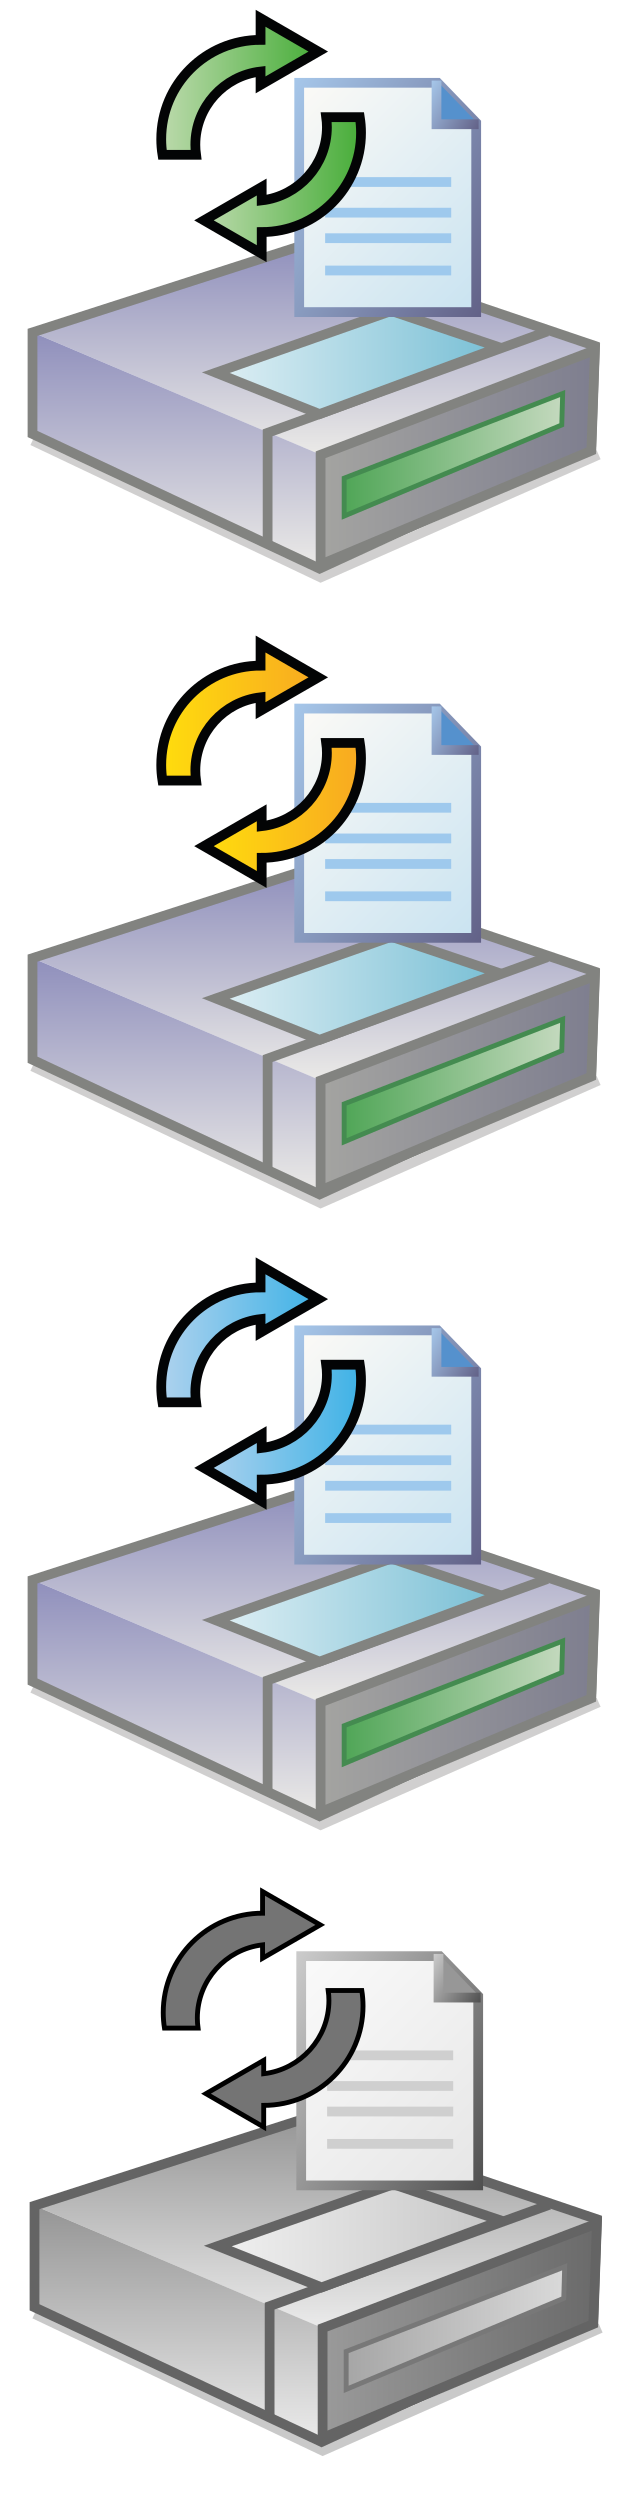
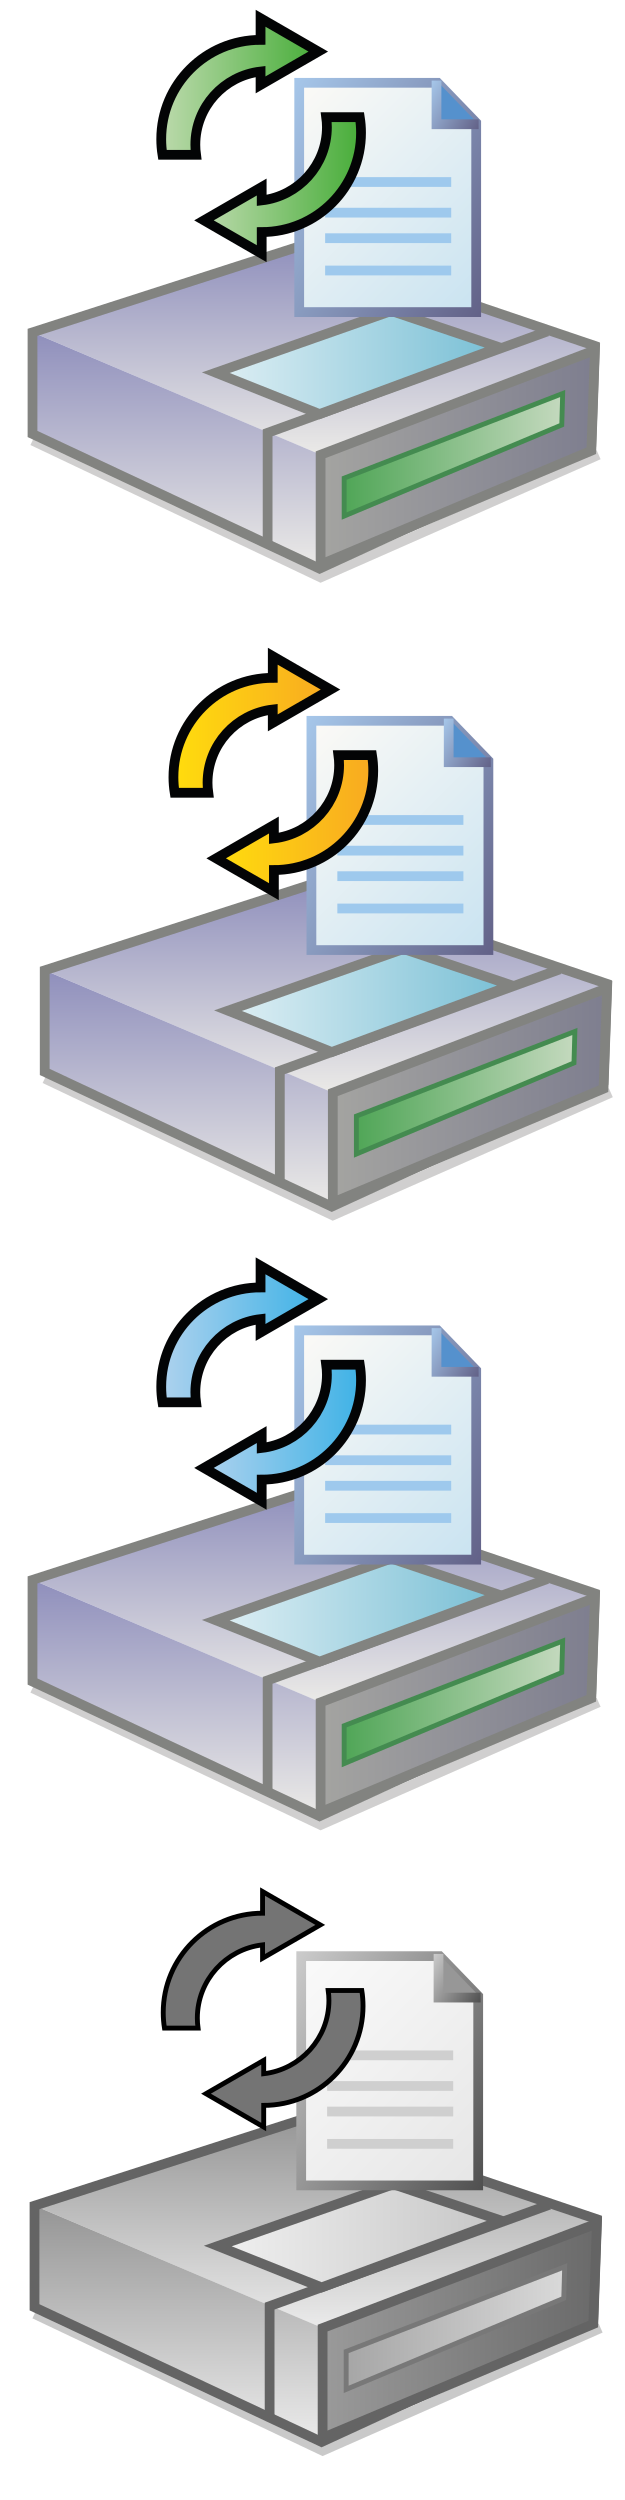
<svg xmlns="http://www.w3.org/2000/svg" version="1.1" id="Calque_1" x="0px" y="0px" viewBox="0 0 512 2048" style="enable-background:new 0 0 512 2048;" xml:space="preserve">
  <style type="text/css">
	.st0{opacity:0.5;fill:none;stroke:#A1A09F;stroke-width:8;stroke-miterlimit:10;enable-background:new    ;}
	.st1{fill:url(#SVGID_1_);}
- 	.st2{fill:url(#SVGID_00000052096409338426866280000008748286413681772211_);}
+ 	.st2{fill:url(#SVGID_00000036232498838985445360000010312061856575574172_);}
	.st3{fill:none;stroke:#020203;stroke-miterlimit:10;}
	.st4{fill:none;stroke:#828380;stroke-width:8;stroke-miterlimit:10;}
- 	.st5{fill:url(#SVGID_00000070835173098203817820000011270848538480117401_);stroke:#828380;stroke-width:8;stroke-miterlimit:10;}
- 	.st6{fill:url(#SVGID_00000099655155365877483890000000432752465444300965_);stroke:#448B50;stroke-width:4;stroke-miterlimit:10;}
- 	.st7{fill:url(#SVGID_00000146471293640277037990000007848960139076585877_);stroke:#828380;stroke-width:8;stroke-miterlimit:10;}
- 	
- 		.st8{fill:url(#SVGID_00000039824564187447028090000010091089169394859946_);stroke:url(#SVGID_00000005228123212165036830000016719743169055767221_);stroke-width:8;stroke-miterlimit:10;}
- 	.st9{fill:#5591CD;stroke:url(#SVGID_00000034075735728753077640000010369935847147012764_);stroke-width:8;stroke-miterlimit:10;}
+ 	.st5{fill:url(#SVGID_00000030471945000081208140000002657403573727525563_);stroke:#828380;stroke-width:8;stroke-miterlimit:10;}
+ 	.st6{fill:url(#SVGID_00000018210312082239600530000004579948698978572437_);stroke:#448B50;stroke-width:4;stroke-miterlimit:10;}
+ 	.st7{fill:url(#SVGID_00000076593930070312905810000005441239025283166598_);stroke:#828380;stroke-width:8;stroke-miterlimit:10;}
+ 	
+ 		.st8{fill:url(#SVGID_00000096049621814508442120000011478295645793555848_);stroke:url(#SVGID_00000173124532239755664980000016071496672148682680_);stroke-width:8;stroke-miterlimit:10;}
+ 	.st9{fill:#5591CD;stroke:url(#SVGID_00000165233444418631626380000010978132022517726892_);stroke-width:8;stroke-miterlimit:10;}
	.st10{fill:none;stroke:#9EC9ED;stroke-width:8;stroke-miterlimit:10;}
- 	.st11{fill:url(#SVGID_00000179612914713266614490000007779066817954038660_);stroke:#030405;stroke-width:8;stroke-miterlimit:10;}
- 	.st12{fill:url(#SVGID_00000154410067246294546940000008254757374874620802_);stroke:#030405;stroke-width:8;stroke-miterlimit:10;}
- 	.st13{fill:url(#SVGID_00000021827922556592310520000008832728890995880342_);}
- 	.st14{fill:url(#SVGID_00000042713130847217534660000010685589019390818218_);}
- 	.st15{fill:url(#SVGID_00000029726573606646154820000007040943067555910787_);stroke:#828380;stroke-width:8;stroke-miterlimit:10;}
- 	.st16{fill:url(#SVGID_00000182496067924910646580000013767092565963342511_);stroke:#448B50;stroke-width:4;stroke-miterlimit:10;}
- 	.st17{fill:url(#SVGID_00000154408530810883121490000004774393206346857625_);stroke:#828380;stroke-width:8;stroke-miterlimit:10;}
- 	
- 		.st18{fill:url(#SVGID_00000067947396366793070340000003180534123267780275_);stroke:url(#SVGID_00000084518170249365846090000006397362171722992533_);stroke-width:8;stroke-miterlimit:10;}
- 	.st19{fill:#5591CD;stroke:url(#SVGID_00000090286169857660237050000012853997651672023681_);stroke-width:8;stroke-miterlimit:10;}
- 	.st20{fill:url(#SVGID_00000098937206283148292390000005841523813815599282_);stroke:#030405;stroke-width:8;stroke-miterlimit:10;}
- 	.st21{fill:url(#SVGID_00000019680371805729889370000005645756278505301166_);stroke:#030405;stroke-width:8;stroke-miterlimit:10;}
+ 	.st11{fill:url(#SVGID_00000155859630316858421130000000044979771815229866_);stroke:#030405;stroke-width:8;stroke-miterlimit:10;}
+ 	.st12{fill:url(#SVGID_00000183242920010599159410000013875694914859442573_);stroke:#030405;stroke-width:8;stroke-miterlimit:10;}
+ 	.st13{fill:url(#SVGID_00000167386885058143413290000001449580190299007619_);}
+ 	.st14{fill:url(#SVGID_00000103260040949656870790000013606563986352158610_);}
+ 	.st15{fill:url(#SVGID_00000142869115001552012850000009706415558990701758_);stroke:#828380;stroke-width:8;stroke-miterlimit:10;}
+ 	.st16{fill:url(#SVGID_00000072245486271734322790000012978937228544864663_);stroke:#448B50;stroke-width:4;stroke-miterlimit:10;}
+ 	.st17{fill:url(#SVGID_00000116205302302234066620000008920678747452021427_);stroke:#828380;stroke-width:8;stroke-miterlimit:10;}
+ 	
+ 		.st18{fill:url(#SVGID_00000036253480762724137370000006372843462540977808_);stroke:url(#SVGID_00000145773013850340283050000010983267479529014456_);stroke-width:8;stroke-miterlimit:10;}
+ 	.st19{fill:#5591CD;stroke:url(#SVGID_00000052092464266263717450000009028017457665817000_);stroke-width:8;stroke-miterlimit:10;}
+ 	.st20{fill:url(#SVGID_00000143584112241840013970000001617365745787445393_);stroke:#030405;stroke-width:8;stroke-miterlimit:10;}
+ 	.st21{fill:url(#SVGID_00000117643064668109157160000005707677583413261196_);stroke:#030405;stroke-width:8;stroke-miterlimit:10;}
	.st22{opacity:0.5;fill:none;stroke:#949494;stroke-width:8;stroke-miterlimit:10;enable-background:new    ;}
- 	.st23{fill:url(#SVGID_00000134247757942576951100000006280914513874789015_);}
- 	.st24{fill:url(#SVGID_00000067919525133191201330000010774892633316796345_);}
+ 	.st23{fill:url(#SVGID_00000183965653177942135390000002934306759787211662_);}
+ 	.st24{fill:url(#SVGID_00000018933026003207568460000000469190015430674877_);}
	.st25{fill:none;stroke:#000000;stroke-miterlimit:10;}
	.st26{fill:none;stroke:#646464;stroke-width:8;stroke-miterlimit:10;}
- 	.st27{fill:url(#SVGID_00000106116008293524581680000012593265374985009339_);stroke:#646464;stroke-width:8;stroke-miterlimit:10;}
- 	.st28{fill:url(#SVGID_00000039103871713780681050000015941707520713708438_);stroke:#787878;stroke-width:4;stroke-miterlimit:10;}
- 	.st29{fill:url(#SVGID_00000069385726386551935220000006604352706654803370_);stroke:#646464;stroke-width:8;stroke-miterlimit:10;}
- 	
- 		.st30{fill:url(#SVGID_00000126320593777602889000000015471161252642340796_);stroke:url(#SVGID_00000075151959557247394960000010276436809933298071_);stroke-width:8;stroke-miterlimit:10;}
- 	.st31{fill:#979797;stroke:url(#SVGID_00000056396088894595328740000003559315795077941649_);stroke-width:8;stroke-miterlimit:10;}
+ 	.st27{fill:url(#SVGID_00000060734629480923744190000007798545497197061550_);stroke:#646464;stroke-width:8;stroke-miterlimit:10;}
+ 	.st28{fill:url(#SVGID_00000125560850902606195870000006079233768156266630_);stroke:#787878;stroke-width:4;stroke-miterlimit:10;}
+ 	.st29{fill:url(#SVGID_00000012444627363243248730000015387702363154980258_);stroke:#646464;stroke-width:8;stroke-miterlimit:10;}
+ 	
+ 		.st30{fill:url(#SVGID_00000121280271929826512700000005389278858977366690_);stroke:url(#SVGID_00000132787279960635635180000011879136024840023213_);stroke-width:8;stroke-miterlimit:10;}
+ 	.st31{fill:#979797;stroke:url(#SVGID_00000072964657782778907930000010071207637567144111_);stroke-width:8;stroke-miterlimit:10;}
	.st32{fill:none;stroke:#CFCFCF;stroke-width:8;stroke-miterlimit:10;}
	.st33{fill:#747474;stroke:#000000;stroke-width:4;stroke-miterlimit:10;}
- 	.st34{fill:url(#SVGID_00000113344629707588215770000010254128267143562886_);}
- 	.st35{fill:url(#SVGID_00000182516737923629424790000000736819015929178531_);}
- 	.st36{fill:url(#SVGID_00000039817995237108530470000015390379232470706834_);stroke:#828380;stroke-width:8;stroke-miterlimit:10;}
- 	.st37{fill:url(#SVGID_00000149348860835118887550000016242797891944319123_);stroke:#448B50;stroke-width:4;stroke-miterlimit:10;}
- 	.st38{fill:url(#SVGID_00000093893244211147113460000005688473136258073519_);stroke:#828380;stroke-width:8;stroke-miterlimit:10;}
- 	
- 		.st39{fill:url(#SVGID_00000041986114384533518220000015600968583639852180_);stroke:url(#SVGID_00000025428668549537559800000000302572381612987281_);stroke-width:8;stroke-miterlimit:10;}
- 	.st40{fill:#5591CD;stroke:url(#SVGID_00000023983034711919659770000001924842138839448767_);stroke-width:8;stroke-miterlimit:10;}
- 	.st41{fill:url(#SVGID_00000023961493832585087100000002583498274531049643_);stroke:#030405;stroke-width:8;stroke-miterlimit:10;}
- 	.st42{fill:url(#SVGID_00000087386504037292919300000002690048619099941006_);stroke:#030405;stroke-width:8;stroke-miterlimit:10;}
+ 	.st34{fill:url(#SVGID_00000026853178583573427770000009345445042709363875_);}
+ 	.st35{fill:url(#SVGID_00000181766830214757772640000015452540678902775939_);}
+ 	.st36{fill:url(#SVGID_00000111182156840454054270000018379720308623587713_);stroke:#828380;stroke-width:8;stroke-miterlimit:10;}
+ 	.st37{fill:url(#SVGID_00000112625067031742505670000001734020071223870097_);stroke:#448B50;stroke-width:4;stroke-miterlimit:10;}
+ 	.st38{fill:url(#SVGID_00000101093102106640435190000008339900833946406577_);stroke:#828380;stroke-width:8;stroke-miterlimit:10;}
+ 	
+ 		.st39{fill:url(#SVGID_00000140729795352274229550000018181341141018758790_);stroke:url(#SVGID_00000057841102229381078000000000537828960775894931_);stroke-width:8;stroke-miterlimit:10;}
+ 	.st40{fill:#5591CD;stroke:url(#SVGID_00000030464590626980540710000012986268764300473774_);stroke-width:8;stroke-miterlimit:10;}
+ 	.st41{fill:url(#SVGID_00000171703651141461224890000016013133990001777053_);stroke:#030405;stroke-width:8;stroke-miterlimit:10;}
+ 	.st42{fill:url(#SVGID_00000031184522232017791690000005994095937640026804_);stroke:#030405;stroke-width:8;stroke-miterlimit:10;}
</style>
  <polyline class="st0" points="26.63,360.96 262.64,473.01 490.41,372.55 " />
-   <linearGradient id="SVGID_1_" gradientUnits="userSpaceOnUse" x1="257.69" y1="1851.715" x2="257.69" y2="1677.455" gradientTransform="matrix(1 0 0 -1 0 2050)">
+   <linearGradient id="SVGID_1_" gradientUnits="userSpaceOnUse" x1="257.69" y1="-1083.71" x2="257.69" y2="-909.45" gradientTransform="matrix(1 0 0 1 0 1282)">
    <stop offset="0" style="stop-color:#8F8FBC" />
    <stop offset="1" style="stop-color:#EBEAE7" />
  </linearGradient>
  <polygon class="st1" points="28.04,272.87 246.78,198.29 487.34,283.37 262.64,372.55 " />
-   <linearGradient id="SVGID_00000038408210278073513190000017549460408667033729_" gradientUnits="userSpaceOnUse" x1="144.21" y1="1777.725" x2="144.21" y2="1584.185" gradientTransform="matrix(1 0 0 -1 0 2050)">
-     <stop offset="0" style="stop-color:#8F8FBC" />
-     <stop offset="1" style="stop-color:#EBEAE7" />
-   </linearGradient>
-   <polygon style="fill:url(#SVGID_00000038408210278073513190000017549460408667033729_);" points="26.63,272.27 261.79,372.11   261.79,465.81 26.63,355.5 " />
+   <linearGradient id="SVGID_00000134963611513940413960000009806694435596974981_" gradientUnits="userSpaceOnUse" x1="144.21" y1="-1009.73" x2="144.21" y2="-816.19" gradientTransform="matrix(1 0 0 1 0 1282)">
+     <stop offset="0" style="stop-color:#8F8FBC" />
+     <stop offset="1" style="stop-color:#EBEAE7" />
+   </linearGradient>
+   <polygon style="fill:url(#SVGID_00000134963611513940413960000009806694435596974981_);" points="26.63,272.27 261.79,372.11   261.79,465.81 26.63,355.5 " />
  <path class="st3" d="M366.71,456.99" />
  <polygon class="st4" points="26.63,355.5 26.63,272.27 245.94,201.6 487.34,283.37 484.39,363.43 261.79,465.81 " />
-   <linearGradient id="SVGID_00000080177628576710688200000000352608058395348102_" gradientUnits="userSpaceOnUse" x1="262.64" y1="1675.32" x2="487.35" y2="1675.32" gradientTransform="matrix(1 0 0 -1 0 2050)">
+   <linearGradient id="SVGID_00000111889119897076360540000016121088205783563167_" gradientUnits="userSpaceOnUse" x1="262.64" y1="-907.325" x2="487.35" y2="-907.325" gradientTransform="matrix(1 0 0 1 0 1282)">
    <stop offset="0" style="stop-color:#A4A4A1" />
    <stop offset="1" style="stop-color:#7E7E8F" />
  </linearGradient>
-   <path style="fill:url(#SVGID_00000080177628576710688200000000352608058395348102_);stroke:#828380;stroke-width:8;stroke-miterlimit:10;" d="  M262.64,462.5c0-1.98,0-89.97,0-89.97l224.71-85.68l-2.95,82.37L262.64,462.5z" />
+   <path style="fill:url(#SVGID_00000111889119897076360540000016121088205783563167_);stroke:#828380;stroke-width:8;stroke-miterlimit:10;" d="  M262.64,462.5c0-1.98,0-89.97,0-89.97l224.71-85.68l-2.95,82.37L262.64,462.5z" />
  <polyline class="st4" points="219.23,447.7 219.24,354.55 448.37,271.5 " />
-   <linearGradient id="SVGID_00000026844858025550063090000009658526829972469641_" gradientUnits="userSpaceOnUse" x1="281.94" y1="1677.455" x2="460.94" y2="1677.455" gradientTransform="matrix(1 0 0 -1 0 2050)">
+   <linearGradient id="SVGID_00000148635133799892760960000016212975705093894529_" gradientUnits="userSpaceOnUse" x1="281.94" y1="-909.455" x2="460.94" y2="-909.455" gradientTransform="matrix(1 0 0 1 0 1282)">
    <stop offset="0" style="stop-color:#50A657" />
    <stop offset="1" style="stop-color:#C4D9BE" />
  </linearGradient>
-   <polygon style="fill:url(#SVGID_00000026844858025550063090000009658526829972469641_);stroke:#448B50;stroke-width:4;stroke-miterlimit:10;" points="  281.94,391.69 460.94,322.35 460.2,348.12 281.94,422.74 " />
-   <linearGradient id="SVGID_00000124123785264409768980000004594436188314541966_" gradientUnits="userSpaceOnUse" x1="176.76" y1="1753.015" x2="409.1" y2="1753.015" gradientTransform="matrix(1 0 0 -1 0 2050)">
+   <polygon style="fill:url(#SVGID_00000148635133799892760960000016212975705093894529_);stroke:#448B50;stroke-width:4;stroke-miterlimit:10;" points="  281.94,391.69 460.94,322.35 460.2,348.12 281.94,422.74 " />
+   <linearGradient id="SVGID_00000036959110624677812760000003292456536780734863_" gradientUnits="userSpaceOnUse" x1="176.76" y1="-985.02" x2="409.1" y2="-985.02" gradientTransform="matrix(1 0 0 1 0 1282)">
    <stop offset="0" style="stop-color:#DFEFF4" />
    <stop offset="1" style="stop-color:#78BFD5" />
  </linearGradient>
-   <polygon style="fill:url(#SVGID_00000124123785264409768980000004594436188314541966_);stroke:#828380;stroke-width:8;stroke-miterlimit:10;" points="  176.76,305.31 320.56,254.75 409.1,284.54 261.79,339.21 " />
-   <linearGradient id="SVGID_00000141440403521552938230000018278859001411119746_" gradientUnits="userSpaceOnUse" x1="226.516" y1="1963.565" x2="392.921" y2="1797.16" gradientTransform="matrix(1 0 0 -1 0 2050)">
+   <polygon style="fill:url(#SVGID_00000036959110624677812760000003292456536780734863_);stroke:#828380;stroke-width:8;stroke-miterlimit:10;" points="  176.76,305.31 320.56,254.75 409.1,284.54 261.79,339.21 " />
+   <linearGradient id="SVGID_00000090294131712440449870000001064225960536257710_" gradientUnits="userSpaceOnUse" x1="226.515" y1="-1195.565" x2="392.92" y2="-1029.16" gradientTransform="matrix(1 0 0 1 0 1282)">
    <stop offset="0" style="stop-color:#FCFAF6" />
    <stop offset="1" style="stop-color:#C9E3F1" />
  </linearGradient>
-   <linearGradient id="SVGID_00000066516672550116006840000009167937690438684344_" gradientUnits="userSpaceOnUse" x1="213.607" y1="1938.522" x2="413.142" y2="1823.32" gradientTransform="matrix(1 0 0 -1 0 2050)">
-     <stop offset="0" style="stop-color:#A6C7EA" />
-     <stop offset="1" style="stop-color:#626187" />
-   </linearGradient>
-   <polygon style="fill:url(#SVGID_00000141440403521552938230000018278859001411119746_);stroke:url(#SVGID_00000066516672550116006840000009167937690438684344_);stroke-width:8;stroke-miterlimit:10;" points="  390.1,255.66 245.11,255.66 245.11,67.84 358.55,67.84 390.1,100.54 " />
-   <linearGradient id="SVGID_00000018224389502642391160000017031260599363509924_" gradientUnits="userSpaceOnUse" x1="345.99" y1="1970.792" x2="392.06" y2="1944.194" gradientTransform="matrix(1 0 0 -1 0 2050)">
-     <stop offset="0" style="stop-color:#A6C7EA" />
-     <stop offset="1" style="stop-color:#626187" />
-   </linearGradient>
-   <polyline style="fill:#5591CD;stroke:url(#SVGID_00000018224389502642391160000017031260599363509924_);stroke-width:8;stroke-miterlimit:10;" points="  357.6,66.03 357.57,101.77 392.08,101.77 " />
+   <linearGradient id="SVGID_00000182518395765168237840000009206835589887633054_" gradientUnits="userSpaceOnUse" x1="213.606" y1="-1170.522" x2="413.141" y2="-1055.32" gradientTransform="matrix(1 0 0 1 0 1282)">
+     <stop offset="0" style="stop-color:#A6C7EA" />
+     <stop offset="1" style="stop-color:#626187" />
+   </linearGradient>
+   <polygon style="fill:url(#SVGID_00000090294131712440449870000001064225960536257710_);stroke:url(#SVGID_00000182518395765168237840000009206835589887633054_);stroke-width:8;stroke-miterlimit:10;" points="  390.1,255.66 245.11,255.66 245.11,67.84 358.55,67.84 390.1,100.54 " />
+   <linearGradient id="SVGID_00000171691283817218233150000012511016019289038521_" gradientUnits="userSpaceOnUse" x1="345.99" y1="-1202.792" x2="392.059" y2="-1176.194" gradientTransform="matrix(1 0 0 1 0 1282)">
+     <stop offset="0" style="stop-color:#A6C7EA" />
+     <stop offset="1" style="stop-color:#626187" />
+   </linearGradient>
+   <polyline style="fill:#5591CD;stroke:url(#SVGID_00000171691283817218233150000012511016019289038521_);stroke-width:8;stroke-miterlimit:10;" points="  357.6,66.03 357.57,101.77 392.08,101.77 " />
  <line class="st10" x1="266.35" y1="149.1" x2="369.63" y2="149.1" />
  <line class="st10" x1="266.35" y1="174.21" x2="369.63" y2="174.21" />
  <line class="st10" x1="266.35" y1="195.13" x2="369.63" y2="195.13" />
  <line class="st10" x1="266.35" y1="221.6" x2="369.63" y2="221.6" />
-   <linearGradient id="SVGID_00000163052974638511907810000000759580357926826645_" gradientUnits="userSpaceOnUse" x1="132.083" y1="70.873" x2="260.739" y2="70.873">
+   <linearGradient id="SVGID_00000129163881318165727680000012470085006566184354_" gradientUnits="userSpaceOnUse" x1="132.08" y1="1977.125" x2="260.74" y2="1977.125" gradientTransform="matrix(1 0 0 -1 0 2048)">
    <stop offset="0" style="stop-color:#BCDAAC" />
    <stop offset="1" style="stop-color:#47AD39" />
  </linearGradient>
-   <path style="fill:url(#SVGID_00000163052974638511907810000000759580357926826645_);stroke:#030405;stroke-width:8;stroke-miterlimit:10;" d="  M260.74,42.25l-47.29-27.3v17.71h0c-44.94,0-81.37,36.43-81.37,81.37c0,4.35,0.35,8.61,1.01,12.77h27.5  c-0.36-2.68-0.57-5.41-0.57-8.19c0-31.01,23.36-56.54,53.43-60.02v10.96L260.74,42.25z" />
-   <linearGradient id="SVGID_00000146466419991819823930000010599129196371802253_" gradientUnits="userSpaceOnUse" x1="167.094" y1="151.9" x2="295.75" y2="151.9">
+   <path style="fill:url(#SVGID_00000129163881318165727680000012470085006566184354_);stroke:#030405;stroke-width:8;stroke-miterlimit:10;" d="  M260.74,42.25l-47.29-27.3v17.71l0,0c-44.94,0-81.37,36.43-81.37,81.37c0,4.35,0.35,8.61,1.01,12.77h27.5  c-0.36-2.68-0.57-5.41-0.57-8.19c0-31.01,23.36-56.54,53.43-60.02v10.96L260.74,42.25z" />
+   <linearGradient id="SVGID_00000108309227841477878850000005716470838746340997_" gradientUnits="userSpaceOnUse" x1="167.09" y1="1896.105" x2="295.75" y2="1896.105" gradientTransform="matrix(1 0 0 -1 0 2048)">
    <stop offset="0" style="stop-color:#BCDAAC" />
    <stop offset="1" style="stop-color:#47AD39" />
  </linearGradient>
-   <path style="fill:url(#SVGID_00000146466419991819823930000010599129196371802253_);stroke:#030405;stroke-width:8;stroke-miterlimit:10;" d="  M294.74,95.97h-27.5c0.36,2.68,0.57,5.41,0.57,8.19c0,31.01-23.36,56.54-53.43,60.02v-10.96l-47.29,27.3l47.29,27.3v-17.71h0  c44.94,0,81.37-36.43,81.37-81.37C295.75,104.4,295.4,100.14,294.74,95.97z" />
+   <path style="fill:url(#SVGID_00000108309227841477878850000005716470838746340997_);stroke:#030405;stroke-width:8;stroke-miterlimit:10;" d="  M294.74,95.97h-27.5c0.36,2.68,0.57,5.41,0.57,8.19c0,31.01-23.36,56.54-53.43,60.02v-10.96l-47.29,27.3l47.29,27.3v-17.71l0,0  c44.94,0,81.37-36.43,81.37-81.37C295.75,104.4,295.4,100.14,294.74,95.97z" />
  <polyline class="st0" points="26.63,1382.96 262.64,1495.01 490.41,1394.54 " />
-   <linearGradient id="SVGID_00000038391575565836778010000006648461379798470550_" gradientUnits="userSpaceOnUse" x1="257.69" y1="829.716" x2="257.69" y2="655.456" gradientTransform="matrix(1 0 0 -1 0 2050)">
-     <stop offset="0" style="stop-color:#8F8FBC" />
-     <stop offset="1" style="stop-color:#EBEAE7" />
-   </linearGradient>
-   <polygon style="fill:url(#SVGID_00000038391575565836778010000006648461379798470550_);" points="28.04,1294.86 246.78,1220.28   487.34,1305.36 262.64,1394.54 " />
-   <linearGradient id="SVGID_00000023264929316572982060000004233777943358654596_" gradientUnits="userSpaceOnUse" x1="144.21" y1="755.726" x2="144.21" y2="562.186" gradientTransform="matrix(1 0 0 -1 0 2050)">
-     <stop offset="0" style="stop-color:#8F8FBC" />
-     <stop offset="1" style="stop-color:#EBEAE7" />
-   </linearGradient>
-   <polygon style="fill:url(#SVGID_00000023264929316572982060000004233777943358654596_);" points="26.63,1294.27 261.79,1394.1   261.79,1487.81 26.63,1377.5 " />
+   <linearGradient id="SVGID_00000021108285169698354070000013925090301937220008_" gradientUnits="userSpaceOnUse" x1="257.69" y1="-61.72" x2="257.69" y2="112.54" gradientTransform="matrix(1 0 0 1 0 1282)">
+     <stop offset="0" style="stop-color:#8F8FBC" />
+     <stop offset="1" style="stop-color:#EBEAE7" />
+   </linearGradient>
+   <polygon style="fill:url(#SVGID_00000021108285169698354070000013925090301937220008_);" points="28.04,1294.86 246.78,1220.28   487.34,1305.36 262.64,1394.54 " />
+   <linearGradient id="SVGID_00000006694510178531834740000003611574130043347340_" gradientUnits="userSpaceOnUse" x1="144.21" y1="12.27" x2="144.21" y2="205.81" gradientTransform="matrix(1 0 0 1 0 1282)">
+     <stop offset="0" style="stop-color:#8F8FBC" />
+     <stop offset="1" style="stop-color:#EBEAE7" />
+   </linearGradient>
+   <polygon style="fill:url(#SVGID_00000006694510178531834740000003611574130043347340_);" points="26.63,1294.27 261.79,1394.1   261.79,1487.81 26.63,1377.5 " />
  <path class="st3" d="M366.71,1478.98" />
  <polygon class="st4" points="26.63,1377.5 26.63,1294.27 245.94,1223.59 487.34,1305.36 484.39,1385.42 261.79,1487.81 " />
-   <linearGradient id="SVGID_00000153698229246871164940000013325260627716750225_" gradientUnits="userSpaceOnUse" x1="262.64" y1="653.321" x2="487.35" y2="653.321" gradientTransform="matrix(1 0 0 -1 0 2050)">
+   <linearGradient id="SVGID_00000072961190893742268840000002496296250509064352_" gradientUnits="userSpaceOnUse" x1="262.64" y1="114.675" x2="487.35" y2="114.675" gradientTransform="matrix(1 0 0 1 0 1282)">
    <stop offset="0" style="stop-color:#A4A4A1" />
    <stop offset="1" style="stop-color:#7E7E8F" />
  </linearGradient>
-   <path style="fill:url(#SVGID_00000153698229246871164940000013325260627716750225_);stroke:#828380;stroke-width:8;stroke-miterlimit:10;" d="  M262.64,1484.5c0-1.98,0-89.97,0-89.97l224.71-85.68l-2.95,82.37L262.64,1484.5z" />
+   <path style="fill:url(#SVGID_00000072961190893742268840000002496296250509064352_);stroke:#828380;stroke-width:8;stroke-miterlimit:10;" d="  M262.64,1484.5c0-1.98,0-89.97,0-89.97l224.71-85.68l-2.95,82.37L262.64,1484.5z" />
  <polyline class="st4" points="219.23,1469.7 219.24,1376.54 448.37,1293.5 " />
-   <linearGradient id="SVGID_00000067222145608849404530000001590121147784567965_" gradientUnits="userSpaceOnUse" x1="281.94" y1="655.456" x2="460.94" y2="655.456" gradientTransform="matrix(1 0 0 -1 0 2050)">
+   <linearGradient id="SVGID_00000129166378427630014180000002961292146825491370_" gradientUnits="userSpaceOnUse" x1="281.94" y1="112.54" x2="460.94" y2="112.54" gradientTransform="matrix(1 0 0 1 0 1282)">
    <stop offset="0" style="stop-color:#50A657" />
    <stop offset="1" style="stop-color:#C4D9BE" />
  </linearGradient>
-   <polygon style="fill:url(#SVGID_00000067222145608849404530000001590121147784567965_);stroke:#448B50;stroke-width:4;stroke-miterlimit:10;" points="  281.94,1413.69 460.94,1344.34 460.2,1370.11 281.94,1444.74 " />
-   <linearGradient id="SVGID_00000078045720331995461780000009877508694949987200_" gradientUnits="userSpaceOnUse" x1="176.76" y1="731.016" x2="409.1" y2="731.016" gradientTransform="matrix(1 0 0 -1 0 2050)">
+   <polygon style="fill:url(#SVGID_00000129166378427630014180000002961292146825491370_);stroke:#448B50;stroke-width:4;stroke-miterlimit:10;" points="  281.94,1413.69 460.94,1344.34 460.2,1370.11 281.94,1444.74 " />
+   <linearGradient id="SVGID_00000166654517782822226360000000191086407204856243_" gradientUnits="userSpaceOnUse" x1="176.76" y1="36.98" x2="409.1" y2="36.98" gradientTransform="matrix(1 0 0 1 0 1282)">
    <stop offset="0" style="stop-color:#DFEFF4" />
    <stop offset="1" style="stop-color:#78BFD5" />
  </linearGradient>
-   <polygon style="fill:url(#SVGID_00000078045720331995461780000009877508694949987200_);stroke:#828380;stroke-width:8;stroke-miterlimit:10;" points="  176.76,1327.31 320.56,1276.75 409.1,1306.53 261.79,1361.21 " />
-   <linearGradient id="SVGID_00000158019821994356936610000012176123758022219690_" gradientUnits="userSpaceOnUse" x1="226.516" y1="941.566" x2="392.921" y2="775.161" gradientTransform="matrix(1 0 0 -1 0 2050)">
+   <polygon style="fill:url(#SVGID_00000166654517782822226360000000191086407204856243_);stroke:#828380;stroke-width:8;stroke-miterlimit:10;" points="  176.76,1327.31 320.56,1276.75 409.1,1306.53 261.79,1361.21 " />
+   <linearGradient id="SVGID_00000013181044552867961090000001066966293770558106_" gradientUnits="userSpaceOnUse" x1="226.515" y1="-173.565" x2="392.92" y2="-7.16" gradientTransform="matrix(1 0 0 1 0 1282)">
    <stop offset="0" style="stop-color:#FCFAF6" />
    <stop offset="1" style="stop-color:#C9E3F1" />
  </linearGradient>
-   <linearGradient id="SVGID_00000082337209172381971380000013027191331294424451_" gradientUnits="userSpaceOnUse" x1="213.607" y1="916.523" x2="413.142" y2="801.321" gradientTransform="matrix(1 0 0 -1 0 2050)">
-     <stop offset="0" style="stop-color:#A6C7EA" />
-     <stop offset="1" style="stop-color:#626187" />
-   </linearGradient>
-   <polygon style="fill:url(#SVGID_00000158019821994356936610000012176123758022219690_);stroke:url(#SVGID_00000082337209172381971380000013027191331294424451_);stroke-width:8;stroke-miterlimit:10;" points="  390.1,1277.66 245.11,1277.66 245.11,1089.84 358.55,1089.84 390.1,1122.54 " />
-   <linearGradient id="SVGID_00000068655732191816167560000000338206315577504954_" gradientUnits="userSpaceOnUse" x1="345.99" y1="948.793" x2="392.06" y2="922.195" gradientTransform="matrix(1 0 0 -1 0 2050)">
-     <stop offset="0" style="stop-color:#A6C7EA" />
-     <stop offset="1" style="stop-color:#626187" />
-   </linearGradient>
-   <polyline style="fill:#5591CD;stroke:url(#SVGID_00000068655732191816167560000000338206315577504954_);stroke-width:8;stroke-miterlimit:10;" points="  357.6,1088.03 357.57,1123.77 392.08,1123.77 " />
+   <linearGradient id="SVGID_00000102546911407459743010000005972460617332633994_" gradientUnits="userSpaceOnUse" x1="213.606" y1="-148.522" x2="413.141" y2="-33.32" gradientTransform="matrix(1 0 0 1 0 1282)">
+     <stop offset="0" style="stop-color:#A6C7EA" />
+     <stop offset="1" style="stop-color:#626187" />
+   </linearGradient>
+   <polygon style="fill:url(#SVGID_00000013181044552867961090000001066966293770558106_);stroke:url(#SVGID_00000102546911407459743010000005972460617332633994_);stroke-width:8;stroke-miterlimit:10;" points="  390.1,1277.66 245.11,1277.66 245.11,1089.84 358.55,1089.84 390.1,1122.54 " />
+   <linearGradient id="SVGID_00000161628095819450847560000014837601711419191700_" gradientUnits="userSpaceOnUse" x1="345.99" y1="-180.792" x2="392.059" y2="-154.194" gradientTransform="matrix(1 0 0 1 0 1282)">
+     <stop offset="0" style="stop-color:#A6C7EA" />
+     <stop offset="1" style="stop-color:#626187" />
+   </linearGradient>
+   <polyline style="fill:#5591CD;stroke:url(#SVGID_00000161628095819450847560000014837601711419191700_);stroke-width:8;stroke-miterlimit:10;" points="  357.6,1088.03 357.57,1123.77 392.08,1123.77 " />
  <line class="st10" x1="266.35" y1="1171.1" x2="369.63" y2="1171.1" />
  <line class="st10" x1="266.35" y1="1196.21" x2="369.63" y2="1196.21" />
  <line class="st10" x1="266.35" y1="1217.13" x2="369.63" y2="1217.13" />
  <line class="st10" x1="266.35" y1="1243.6" x2="369.63" y2="1243.6" />
-   <linearGradient id="SVGID_00000039132450975023646850000011039763677545722037_" gradientUnits="userSpaceOnUse" x1="132.083" y1="1092.872" x2="260.739" y2="1092.872">
+   <linearGradient id="SVGID_00000125598162518974046630000011827904721252257190_" gradientUnits="userSpaceOnUse" x1="132.08" y1="955.125" x2="260.74" y2="955.125" gradientTransform="matrix(1 0 0 -1 0 2048)">
    <stop offset="0" style="stop-color:#AED2EE" />
    <stop offset="1" style="stop-color:#3EB2E6" />
  </linearGradient>
-   <path style="fill:url(#SVGID_00000039132450975023646850000011039763677545722037_);stroke:#030405;stroke-width:8;stroke-miterlimit:10;" d="  M260.74,1064.25l-47.29-27.3v17.71h0c-44.94,0-81.37,36.43-81.37,81.37c0,4.35,0.35,8.61,1.01,12.77h27.5  c-0.36-2.68-0.57-5.41-0.57-8.19c0-31.01,23.36-56.54,53.43-60.02v10.96L260.74,1064.25z" />
-   <linearGradient id="SVGID_00000034771495393296721780000014196086725675572652_" gradientUnits="userSpaceOnUse" x1="167.094" y1="1173.899" x2="295.75" y2="1173.899">
+   <path style="fill:url(#SVGID_00000125598162518974046630000011827904721252257190_);stroke:#030405;stroke-width:8;stroke-miterlimit:10;" d="  M260.74,1064.25l-47.29-27.3v17.71l0,0c-44.94,0-81.37,36.43-81.37,81.37c0,4.35,0.35,8.61,1.01,12.77h27.5  c-0.36-2.68-0.57-5.41-0.57-8.19c0-31.01,23.36-56.54,53.43-60.02v10.96L260.74,1064.25z" />
+   <linearGradient id="SVGID_00000069374111702618964270000017585050382773218488_" gradientUnits="userSpaceOnUse" x1="167.09" y1="874.105" x2="295.75" y2="874.105" gradientTransform="matrix(1 0 0 -1 0 2048)">
    <stop offset="0" style="stop-color:#AED2EE" />
    <stop offset="1" style="stop-color:#3EB2E6" />
  </linearGradient>
-   <path style="fill:url(#SVGID_00000034771495393296721780000014196086725675572652_);stroke:#030405;stroke-width:8;stroke-miterlimit:10;" d="  M294.74,1117.97h-27.5c0.36,2.68,0.57,5.41,0.57,8.19c0,31.01-23.36,56.54-53.43,60.02v-10.96l-47.29,27.3l47.29,27.3v-17.71h0  c44.94,0,81.37-36.43,81.37-81.37C295.75,1126.4,295.4,1122.14,294.74,1117.97z" />
+   <path style="fill:url(#SVGID_00000069374111702618964270000017585050382773218488_);stroke:#030405;stroke-width:8;stroke-miterlimit:10;" d="  M294.74,1117.97h-27.5c0.36,2.68,0.57,5.41,0.57,8.19c0,31.01-23.36,56.54-53.43,60.02v-10.96l-47.29,27.3l47.29,27.3v-17.71l0,0  c44.94,0,81.37-36.43,81.37-81.37C295.75,1126.4,295.4,1122.14,294.74,1117.97z" />
  <polyline class="st22" points="28.27,1895.59 264.28,2007.64 492.05,1907.17 " />
-   <linearGradient id="SVGID_00000152952237892493293170000015128286735159759021_" gradientUnits="userSpaceOnUse" x1="259.33" y1="317.087" x2="259.33" y2="142.827" gradientTransform="matrix(1 0 0 -1 0 2050)">
+   <linearGradient id="SVGID_00000125572607237607657740000006982647453595958432_" gradientUnits="userSpaceOnUse" x1="259.33" y1="450.91" x2="259.33" y2="625.17" gradientTransform="matrix(1 0 0 1 0 1282)">
    <stop offset="0" style="stop-color:#959595" />
    <stop offset="1" style="stop-color:#EBEBEB" />
  </linearGradient>
-   <polygon style="fill:url(#SVGID_00000152952237892493293170000015128286735159759021_);" points="29.68,1807.49 248.42,1732.91   488.98,1817.99 264.28,1907.17 " />
-   <linearGradient id="SVGID_00000165200596493829159320000010303660482927943060_" gradientUnits="userSpaceOnUse" x1="145.85" y1="243.097" x2="145.85" y2="49.557" gradientTransform="matrix(1 0 0 -1 0 2050)">
+   <polygon style="fill:url(#SVGID_00000125572607237607657740000006982647453595958432_);" points="29.68,1807.49 248.42,1732.91   488.98,1817.99 264.28,1907.17 " />
+   <linearGradient id="SVGID_00000162327962936016458080000004769926474802445480_" gradientUnits="userSpaceOnUse" x1="145.85" y1="524.9" x2="145.85" y2="718.44" gradientTransform="matrix(1 0 0 1 0 1282)">
    <stop offset="0" style="stop-color:#959595" />
    <stop offset="1" style="stop-color:#EBEBEB" />
  </linearGradient>
-   <polygon style="fill:url(#SVGID_00000165200596493829159320000010303660482927943060_);" points="28.27,1806.9 263.43,1906.73   263.43,2000.44 28.27,1890.13 " />
+   <polygon style="fill:url(#SVGID_00000162327962936016458080000004769926474802445480_);" points="28.27,1806.9 263.43,1906.73   263.43,2000.44 28.27,1890.13 " />
  <path class="st25" d="M369.35,1991.61" />
  <polygon class="st26" points="28.27,1890.13 28.27,1806.9 247.58,1736.22 488.98,1817.99 486.03,1898.05 263.43,2000.44 " />
-   <linearGradient id="SVGID_00000101102057073234446590000002660074478041637783_" gradientUnits="userSpaceOnUse" x1="264.28" y1="140.692" x2="488.99" y2="140.692" gradientTransform="matrix(1 0 0 -1 0 2050)">
+   <linearGradient id="SVGID_00000053517302453954831230000013669045464062829727_" gradientUnits="userSpaceOnUse" x1="264.28" y1="627.305" x2="488.99" y2="627.305" gradientTransform="matrix(1 0 0 1 0 1282)">
    <stop offset="0" style="stop-color:#9A9A9A" />
    <stop offset="1" style="stop-color:#6A6A6A" />
  </linearGradient>
-   <path style="fill:url(#SVGID_00000101102057073234446590000002660074478041637783_);stroke:#646464;stroke-width:8;stroke-miterlimit:10;" d="  M264.28,1997.13c0-1.98,0-89.97,0-89.97l224.71-85.68l-2.95,82.37L264.28,1997.13z" />
+   <path style="fill:url(#SVGID_00000053517302453954831230000013669045464062829727_);stroke:#646464;stroke-width:8;stroke-miterlimit:10;" d="  M264.28,1997.13c0-1.98,0-89.97,0-89.97l224.71-85.68l-2.95,82.37L264.28,1997.13z" />
  <polyline class="st26" points="220.87,1982.33 220.88,1889.17 450.01,1806.13 " />
-   <linearGradient id="SVGID_00000071541942682205849300000007746942072453011088_" gradientUnits="userSpaceOnUse" x1="283.58" y1="142.827" x2="462.58" y2="142.827" gradientTransform="matrix(1 0 0 -1 0 2050)">
+   <linearGradient id="SVGID_00000001656060358948950330000005001230568360433083_" gradientUnits="userSpaceOnUse" x1="283.58" y1="625.17" x2="462.58" y2="625.17" gradientTransform="matrix(1 0 0 1 0 1282)">
    <stop offset="0" style="stop-color:#A6A6A6" />
    <stop offset="1" style="stop-color:#D9D9D9" />
  </linearGradient>
-   <polygon style="fill:url(#SVGID_00000071541942682205849300000007746942072453011088_);stroke:#787878;stroke-width:4;stroke-miterlimit:10;" points="  283.58,1926.32 462.58,1856.97 461.84,1882.74 283.58,1957.37 " />
-   <linearGradient id="SVGID_00000065755195036475342710000013344373370566105260_" gradientUnits="userSpaceOnUse" x1="178.4" y1="218.387" x2="410.74" y2="218.387" gradientTransform="matrix(1 0 0 -1 0 2050)">
+   <polygon style="fill:url(#SVGID_00000001656060358948950330000005001230568360433083_);stroke:#787878;stroke-width:4;stroke-miterlimit:10;" points="  283.58,1926.32 462.58,1856.97 461.84,1882.74 283.58,1957.37 " />
+   <linearGradient id="SVGID_00000052823307623105375310000002696323502402311597_" gradientUnits="userSpaceOnUse" x1="178.4" y1="549.61" x2="410.74" y2="549.61" gradientTransform="matrix(1 0 0 1 0 1282)">
    <stop offset="0" style="stop-color:#F0F0F0" />
    <stop offset="1" style="stop-color:#C6C6C6" />
  </linearGradient>
-   <polygon style="fill:url(#SVGID_00000065755195036475342710000013344373370566105260_);stroke:#646464;stroke-width:8;stroke-miterlimit:10;" points="  178.4,1839.94 322.2,1789.38 410.74,1819.16 263.43,1873.84 " />
-   <linearGradient id="SVGID_00000026142527767911168900000014743486056009417116_" gradientUnits="userSpaceOnUse" x1="228.155" y1="428.937" x2="394.56" y2="262.532" gradientTransform="matrix(1 0 0 -1 0 2050)">
+   <polygon style="fill:url(#SVGID_00000052823307623105375310000002696323502402311597_);stroke:#646464;stroke-width:8;stroke-miterlimit:10;" points="  178.4,1839.94 322.2,1789.38 410.74,1819.16 263.43,1873.84 " />
+   <linearGradient id="SVGID_00000153672710326098368830000014289415384994373794_" gradientUnits="userSpaceOnUse" x1="228.155" y1="339.065" x2="394.56" y2="505.47" gradientTransform="matrix(1 0 0 1 0 1282)">
    <stop offset="0" style="stop-color:#FAFAFA" />
    <stop offset="1" style="stop-color:#E6E6E6" />
  </linearGradient>
-   <linearGradient id="SVGID_00000056419596029870346590000015713500560142048685_" gradientUnits="userSpaceOnUse" x1="215.247" y1="403.894" x2="414.782" y2="288.692" gradientTransform="matrix(1 0 0 -1 0 2050)">
+   <linearGradient id="SVGID_00000031175630555319865030000017440105336193579197_" gradientUnits="userSpaceOnUse" x1="215.246" y1="364.108" x2="414.781" y2="479.31" gradientTransform="matrix(1 0 0 1 0 1282)">
    <stop offset="0" style="stop-color:#CCCCCC" />
    <stop offset="1" style="stop-color:#4F4F4F" />
  </linearGradient>
-   <polygon style="fill:url(#SVGID_00000026142527767911168900000014743486056009417116_);stroke:url(#SVGID_00000056419596029870346590000015713500560142048685_);stroke-width:8;stroke-miterlimit:10;" points="  391.74,1790.29 246.75,1790.29 246.75,1602.47 360.19,1602.47 391.74,1635.17 " />
-   <linearGradient id="SVGID_00000150089417199477483680000006213359028685396650_" gradientUnits="userSpaceOnUse" x1="347.63" y1="436.164" x2="393.7" y2="409.566" gradientTransform="matrix(1 0 0 -1 0 2050)">
+   <polygon style="fill:url(#SVGID_00000153672710326098368830000014289415384994373794_);stroke:url(#SVGID_00000031175630555319865030000017440105336193579197_);stroke-width:8;stroke-miterlimit:10;" points="  391.74,1790.29 246.75,1790.29 246.75,1602.47 360.19,1602.47 391.74,1635.17 " />
+   <linearGradient id="SVGID_00000134956074570219854860000006200530292379113121_" gradientUnits="userSpaceOnUse" x1="347.63" y1="331.838" x2="393.699" y2="358.436" gradientTransform="matrix(1 0 0 1 0 1282)">
    <stop offset="0" style="stop-color:#CCCCCC" />
    <stop offset="1" style="stop-color:#4F4F4F" />
  </linearGradient>
-   <polyline style="fill:#979797;stroke:url(#SVGID_00000150089417199477483680000006213359028685396650_);stroke-width:8;stroke-miterlimit:10;" points="  359.24,1600.66 359.21,1636.4 393.72,1636.4 " />
+   <polyline style="fill:#979797;stroke:url(#SVGID_00000134956074570219854860000006200530292379113121_);stroke-width:8;stroke-miterlimit:10;" points="  359.24,1600.66 359.21,1636.4 393.72,1636.4 " />
  <line class="st32" x1="267.99" y1="1683.73" x2="371.27" y2="1683.73" />
  <line class="st32" x1="267.99" y1="1708.84" x2="371.27" y2="1708.84" />
  <line class="st32" x1="267.99" y1="1729.76" x2="371.27" y2="1729.76" />
  <line class="st32" x1="267.99" y1="1756.23" x2="371.27" y2="1756.23" />
-   <path class="st33" d="M262.38,1576.88l-47.29-27.3v17.71h0c-44.94,0-81.37,36.43-81.37,81.37c0,4.35,0.35,8.61,1.01,12.77h27.5  c-0.36-2.68-0.57-5.41-0.57-8.19c0-31.01,23.36-56.54,53.43-60.02v10.96L262.38,1576.88z" />
-   <path class="st33" d="M296.38,1630.6h-27.5c0.36,2.68,0.57,5.41,0.57,8.19c0,31.01-23.36,56.54-53.43,60.02v-10.96l-47.29,27.3  l47.29,27.3v-17.71h0c44.94,0,81.37-36.43,81.37-81.37C297.39,1639.03,297.04,1634.76,296.38,1630.6z" />
-   <polyline class="st0" points="26.63,873.59 262.64,985.64 490.41,885.17 " />
-   <linearGradient id="SVGID_00000007424532528430075460000016251957170230913408_" gradientUnits="userSpaceOnUse" x1="257.69" y1="1339.086" x2="257.69" y2="1164.826" gradientTransform="matrix(1 0 0 -1 0 2050)">
-     <stop offset="0" style="stop-color:#8F8FBC" />
-     <stop offset="1" style="stop-color:#EBEAE7" />
-   </linearGradient>
-   <polygon style="fill:url(#SVGID_00000007424532528430075460000016251957170230913408_);" points="28.04,785.49 246.78,710.91   487.34,795.99 262.64,885.17 " />
-   <linearGradient id="SVGID_00000081633502909611483190000000230182278458782097_" gradientUnits="userSpaceOnUse" x1="144.21" y1="1265.096" x2="144.21" y2="1071.556" gradientTransform="matrix(1 0 0 -1 0 2050)">
-     <stop offset="0" style="stop-color:#8F8FBC" />
-     <stop offset="1" style="stop-color:#EBEAE7" />
-   </linearGradient>
-   <polygon style="fill:url(#SVGID_00000081633502909611483190000000230182278458782097_);" points="26.63,784.9 261.79,884.73   261.79,978.44 26.63,868.13 " />
+   <path class="st33" d="M262.38,1576.88l-47.29-27.3v17.71l0,0c-44.94,0-81.37,36.43-81.37,81.37c0,4.35,0.35,8.61,1.01,12.77h27.5  c-0.36-2.68-0.57-5.41-0.57-8.19c0-31.01,23.36-56.54,53.43-60.02v10.96L262.38,1576.88z" />
+   <path class="st33" d="M296.38,1630.6h-27.5c0.36,2.68,0.57,5.41,0.57,8.19c0,31.01-23.36,56.54-53.43,60.02v-10.96l-47.29,27.3  l47.29,27.3v-17.71l0,0c44.94,0,81.37-36.43,81.37-81.37C297.39,1639.03,297.04,1634.76,296.38,1630.6z" />
+   <polyline class="st0" points="36.63,883.59 272.64,995.64 500.41,895.17 " />
+   <linearGradient id="SVGID_00000115487469888905793210000018167576130231492011_" gradientUnits="userSpaceOnUse" x1="267.69" y1="-561.09" x2="267.69" y2="-386.83" gradientTransform="matrix(1 0 0 1 0 1282)">
+     <stop offset="0" style="stop-color:#8F8FBC" />
+     <stop offset="1" style="stop-color:#EBEAE7" />
+   </linearGradient>
+   <polygon style="fill:url(#SVGID_00000115487469888905793210000018167576130231492011_);" points="38.04,795.49 256.78,720.91   497.34,805.99 272.64,895.17 " />
+   <linearGradient id="SVGID_00000072257186863601739070000016209899207250709175_" gradientUnits="userSpaceOnUse" x1="154.21" y1="-487.1" x2="154.21" y2="-293.56" gradientTransform="matrix(1 0 0 1 0 1282)">
+     <stop offset="0" style="stop-color:#8F8FBC" />
+     <stop offset="1" style="stop-color:#EBEAE7" />
+   </linearGradient>
+   <polygon style="fill:url(#SVGID_00000072257186863601739070000016209899207250709175_);" points="36.63,794.9 271.79,894.73   271.79,988.44 36.63,878.13 " />
  <path class="st3" d="M366.71,969.61" />
-   <polygon class="st4" points="26.63,868.13 26.63,784.9 245.94,714.22 487.34,795.99 484.39,876.05 261.79,978.44 " />
-   <linearGradient id="SVGID_00000155863651610321018130000016610242866122040485_" gradientUnits="userSpaceOnUse" x1="262.64" y1="1162.691" x2="487.35" y2="1162.691" gradientTransform="matrix(1 0 0 -1 0 2050)">
+   <polygon class="st4" points="36.63,878.13 36.63,794.9 255.94,724.22 497.34,805.99 494.39,886.05 271.79,988.44 " />
+   <linearGradient id="SVGID_00000165935550618055160790000013199263885172999862_" gradientUnits="userSpaceOnUse" x1="272.64" y1="-384.695" x2="497.35" y2="-384.695" gradientTransform="matrix(1 0 0 1 0 1282)">
    <stop offset="0" style="stop-color:#A4A4A1" />
    <stop offset="1" style="stop-color:#7E7E8F" />
  </linearGradient>
-   <path style="fill:url(#SVGID_00000155863651610321018130000016610242866122040485_);stroke:#828380;stroke-width:8;stroke-miterlimit:10;" d="  M262.64,975.13c0-1.98,0-89.97,0-89.97l224.71-85.68l-2.95,82.37L262.64,975.13z" />
-   <polyline class="st4" points="219.23,960.33 219.24,867.17 448.37,784.13 " />
-   <linearGradient id="SVGID_00000033355963804123663900000012119808360297469324_" gradientUnits="userSpaceOnUse" x1="281.94" y1="1164.826" x2="460.94" y2="1164.826" gradientTransform="matrix(1 0 0 -1 0 2050)">
+   <path style="fill:url(#SVGID_00000165935550618055160790000013199263885172999862_);stroke:#828380;stroke-width:8;stroke-miterlimit:10;" d="  M272.64,985.13c0-1.98,0-89.97,0-89.97l224.71-85.68l-2.95,82.37L272.64,985.13z" />
+   <polyline class="st4" points="229.23,970.33 229.24,877.17 458.37,794.13 " />
+   <linearGradient id="SVGID_00000043446546582391769750000017673277627905967769_" gradientUnits="userSpaceOnUse" x1="291.94" y1="-386.83" x2="470.94" y2="-386.83" gradientTransform="matrix(1 0 0 1 0 1282)">
    <stop offset="0" style="stop-color:#50A657" />
    <stop offset="1" style="stop-color:#C4D9BE" />
  </linearGradient>
-   <polygon style="fill:url(#SVGID_00000033355963804123663900000012119808360297469324_);stroke:#448B50;stroke-width:4;stroke-miterlimit:10;" points="  281.94,904.32 460.94,834.97 460.2,860.74 281.94,935.37 " />
-   <linearGradient id="SVGID_00000164510038712337687660000006045452200490623409_" gradientUnits="userSpaceOnUse" x1="176.76" y1="1240.386" x2="409.1" y2="1240.386" gradientTransform="matrix(1 0 0 -1 0 2050)">
+   <polygon style="fill:url(#SVGID_00000043446546582391769750000017673277627905967769_);stroke:#448B50;stroke-width:4;stroke-miterlimit:10;" points="  291.94,914.32 470.94,844.97 470.2,870.74 291.94,945.37 " />
+   <linearGradient id="SVGID_00000072253054610173028880000016985903459529802118_" gradientUnits="userSpaceOnUse" x1="186.76" y1="-462.39" x2="419.1" y2="-462.39" gradientTransform="matrix(1 0 0 1 0 1282)">
    <stop offset="0" style="stop-color:#DFEFF4" />
    <stop offset="1" style="stop-color:#78BFD5" />
  </linearGradient>
-   <polygon style="fill:url(#SVGID_00000164510038712337687660000006045452200490623409_);stroke:#828380;stroke-width:8;stroke-miterlimit:10;" points="  176.76,817.94 320.56,767.38 409.1,797.16 261.79,851.84 " />
-   <linearGradient id="SVGID_00000042706506243235625010000012686053517115165594_" gradientUnits="userSpaceOnUse" x1="226.516" y1="1450.936" x2="392.921" y2="1284.531" gradientTransform="matrix(1 0 0 -1 0 2050)">
+   <polygon style="fill:url(#SVGID_00000072253054610173028880000016985903459529802118_);stroke:#828380;stroke-width:8;stroke-miterlimit:10;" points="  186.76,827.94 330.56,777.38 419.1,807.16 271.79,861.84 " />
+   <linearGradient id="SVGID_00000128471903832388664550000008211170254391205786_" gradientUnits="userSpaceOnUse" x1="236.515" y1="-672.935" x2="402.92" y2="-506.53" gradientTransform="matrix(1 0 0 1 0 1282)">
    <stop offset="0" style="stop-color:#FCFAF6" />
    <stop offset="1" style="stop-color:#C9E3F1" />
  </linearGradient>
-   <linearGradient id="SVGID_00000103946877658980440230000004299574167766235301_" gradientUnits="userSpaceOnUse" x1="213.607" y1="1425.892" x2="413.142" y2="1310.691" gradientTransform="matrix(1 0 0 -1 0 2050)">
-     <stop offset="0" style="stop-color:#A6C7EA" />
-     <stop offset="1" style="stop-color:#626187" />
-   </linearGradient>
-   <polygon style="fill:url(#SVGID_00000042706506243235625010000012686053517115165594_);stroke:url(#SVGID_00000103946877658980440230000004299574167766235301_);stroke-width:8;stroke-miterlimit:10;" points="  390.1,768.29 245.11,768.29 245.11,580.47 358.55,580.47 390.1,613.17 " />
-   <linearGradient id="SVGID_00000105400761464897133310000006734198288161101497_" gradientUnits="userSpaceOnUse" x1="345.99" y1="1458.163" x2="392.06" y2="1431.564" gradientTransform="matrix(1 0 0 -1 0 2050)">
-     <stop offset="0" style="stop-color:#A6C7EA" />
-     <stop offset="1" style="stop-color:#626187" />
-   </linearGradient>
-   <polyline style="fill:#5591CD;stroke:url(#SVGID_00000105400761464897133310000006734198288161101497_);stroke-width:8;stroke-miterlimit:10;" points="  357.6,578.66 357.57,614.4 392.08,614.4 " />
-   <line class="st10" x1="266.35" y1="661.73" x2="369.63" y2="661.73" />
-   <line class="st10" x1="266.35" y1="686.84" x2="369.63" y2="686.84" />
-   <line class="st10" x1="266.35" y1="707.76" x2="369.63" y2="707.76" />
-   <line class="st10" x1="266.35" y1="734.23" x2="369.63" y2="734.23" />
-   <linearGradient id="SVGID_00000012454581098510859710000003020752681297396140_" gradientUnits="userSpaceOnUse" x1="132.083" y1="583.502" x2="260.739" y2="583.502">
+   <linearGradient id="SVGID_00000082327463404195928390000009325472345079986311_" gradientUnits="userSpaceOnUse" x1="223.606" y1="-647.892" x2="423.141" y2="-532.69" gradientTransform="matrix(1 0 0 1 0 1282)">
+     <stop offset="0" style="stop-color:#A6C7EA" />
+     <stop offset="1" style="stop-color:#626187" />
+   </linearGradient>
+   <polygon style="fill:url(#SVGID_00000128471903832388664550000008211170254391205786_);stroke:url(#SVGID_00000082327463404195928390000009325472345079986311_);stroke-width:8;stroke-miterlimit:10;" points="  400.1,778.29 255.11,778.29 255.11,590.47 368.55,590.47 400.1,623.17 " />
+   <linearGradient id="SVGID_00000002361209156628110980000015096823858382439323_" gradientUnits="userSpaceOnUse" x1="355.99" y1="-680.162" x2="402.059" y2="-653.564" gradientTransform="matrix(1 0 0 1 0 1282)">
+     <stop offset="0" style="stop-color:#A6C7EA" />
+     <stop offset="1" style="stop-color:#626187" />
+   </linearGradient>
+   <polyline style="fill:#5591CD;stroke:url(#SVGID_00000002361209156628110980000015096823858382439323_);stroke-width:8;stroke-miterlimit:10;" points="  367.6,588.66 367.57,624.4 402.08,624.4 " />
+   <line class="st10" x1="276.35" y1="671.73" x2="379.63" y2="671.73" />
+   <line class="st10" x1="276.35" y1="696.84" x2="379.63" y2="696.84" />
+   <line class="st10" x1="276.35" y1="717.76" x2="379.63" y2="717.76" />
+   <line class="st10" x1="276.35" y1="744.23" x2="379.63" y2="744.23" />
+   <linearGradient id="SVGID_00000044144433964579801300000004785496003894729633_" gradientUnits="userSpaceOnUse" x1="142.08" y1="1454.495" x2="270.74" y2="1454.495" gradientTransform="matrix(1 0 0 -1 0 2048)">
    <stop offset="0" style="stop-color:#FFDD0D" />
    <stop offset="1" style="stop-color:#F8A921" />
  </linearGradient>
-   <path style="fill:url(#SVGID_00000012454581098510859710000003020752681297396140_);stroke:#030405;stroke-width:8;stroke-miterlimit:10;" d="  M260.74,554.88l-47.29-27.3v17.71h0c-44.94,0-81.37,36.43-81.37,81.37c0,4.35,0.35,8.61,1.01,12.77h27.5  c-0.36-2.68-0.57-5.41-0.57-8.19c0-31.01,23.36-56.54,53.43-60.02v10.96L260.74,554.88z" />
-   <linearGradient id="SVGID_00000003089967977107631770000008343651052905025691_" gradientUnits="userSpaceOnUse" x1="167.094" y1="664.53" x2="295.75" y2="664.53">
+   <path style="fill:url(#SVGID_00000044144433964579801300000004785496003894729633_);stroke:#030405;stroke-width:8;stroke-miterlimit:10;" d="  M270.74,564.88l-47.29-27.3v17.71l0,0c-44.94,0-81.37,36.43-81.37,81.37c0,4.35,0.35,8.61,1.01,12.77h27.5  c-0.36-2.68-0.57-5.41-0.57-8.19c0-31.01,23.36-56.54,53.43-60.02v10.96L270.74,564.88z" />
+   <linearGradient id="SVGID_00000076599715273862749090000011096917937231068808_" gradientUnits="userSpaceOnUse" x1="177.09" y1="1373.475" x2="305.75" y2="1373.475" gradientTransform="matrix(1 0 0 -1 0 2048)">
    <stop offset="0" style="stop-color:#FFDD0D" />
    <stop offset="1" style="stop-color:#F8A921" />
  </linearGradient>
-   <path style="fill:url(#SVGID_00000003089967977107631770000008343651052905025691_);stroke:#030405;stroke-width:8;stroke-miterlimit:10;" d="  M294.74,608.6h-27.5c0.36,2.68,0.57,5.41,0.57,8.19c0,31.01-23.36,56.54-53.43,60.02v-10.96l-47.29,27.3l47.29,27.3v-17.71h0  c44.94,0,81.37-36.43,81.37-81.37C295.75,617.03,295.4,612.77,294.74,608.6z" />
+   <path style="fill:url(#SVGID_00000076599715273862749090000011096917937231068808_);stroke:#030405;stroke-width:8;stroke-miterlimit:10;" d="  M304.74,618.6h-27.5c0.36,2.68,0.57,5.41,0.57,8.19c0,31.01-23.36,56.54-53.43,60.02v-10.96l-47.29,27.3l47.29,27.3v-17.71l0,0  c44.94,0,81.37-36.43,81.37-81.37C305.75,627.03,305.4,622.77,304.74,618.6z" />
</svg>
